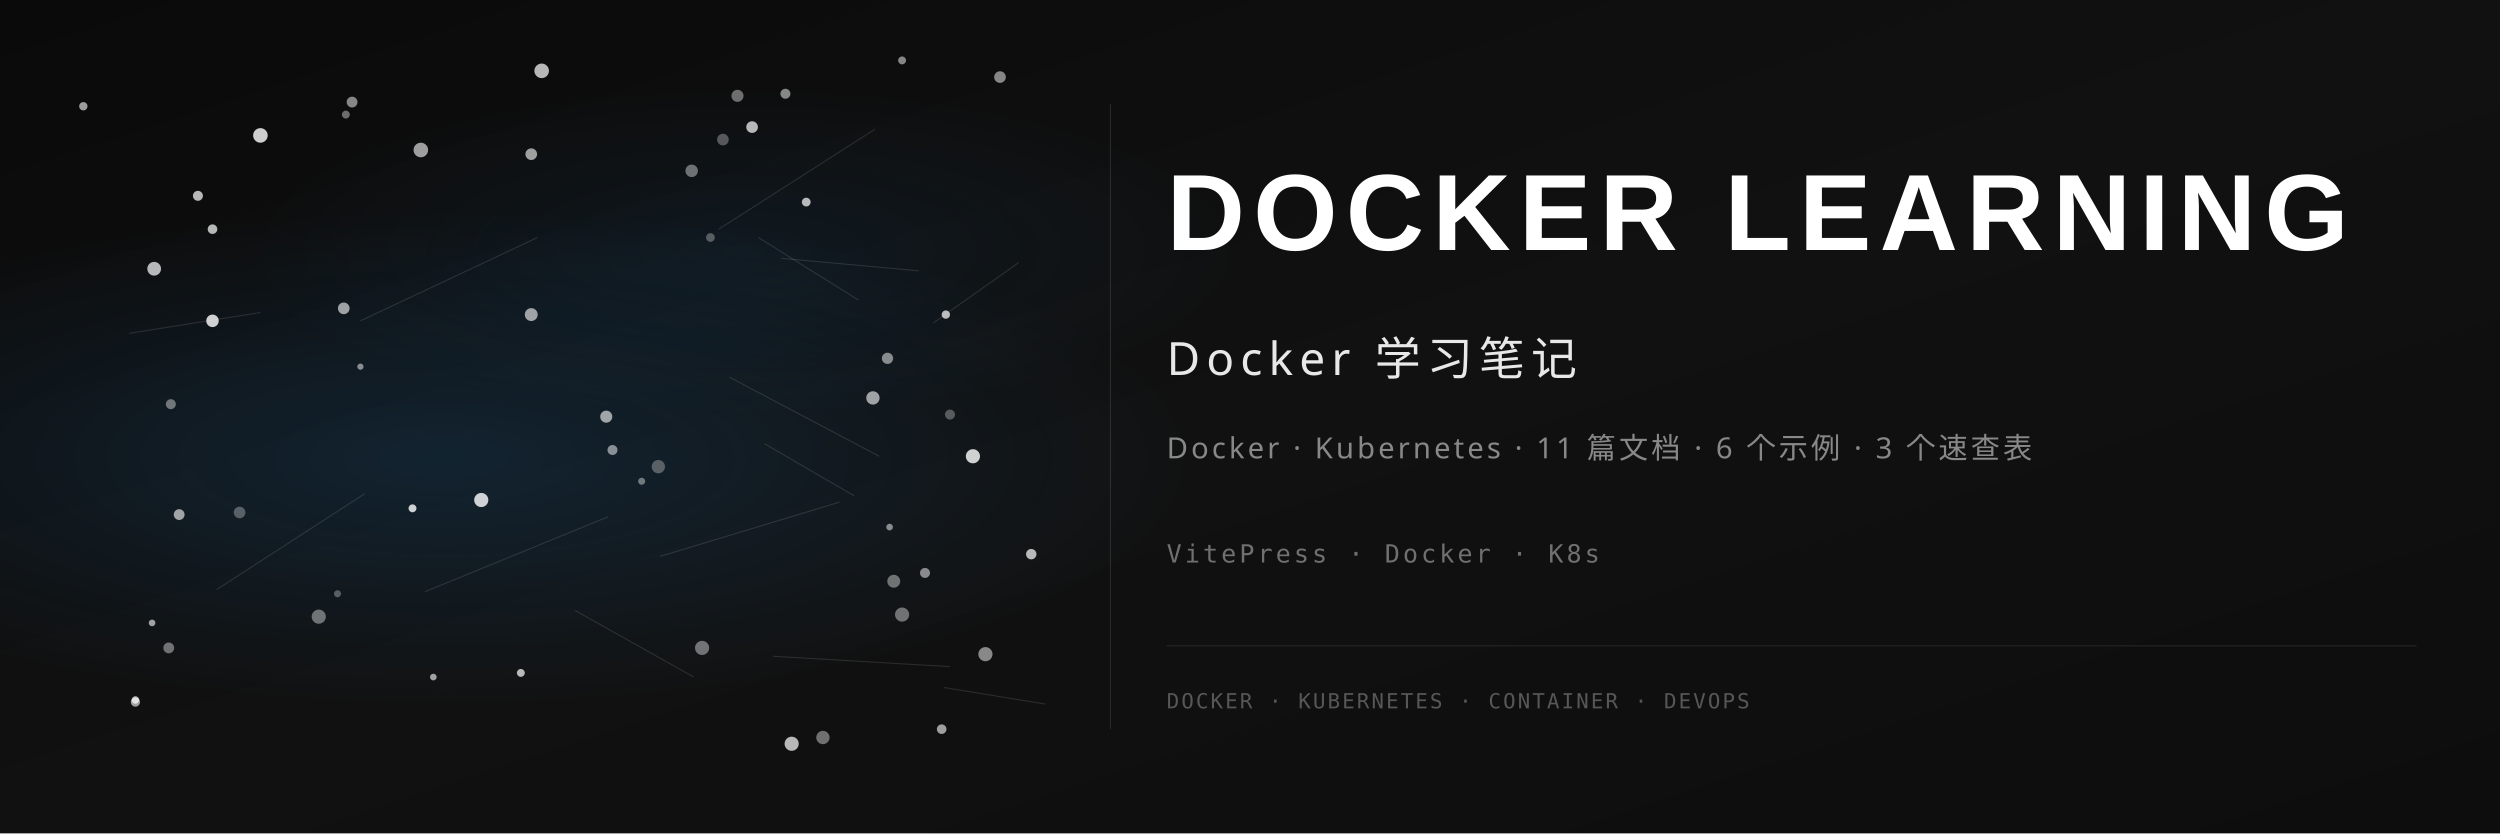
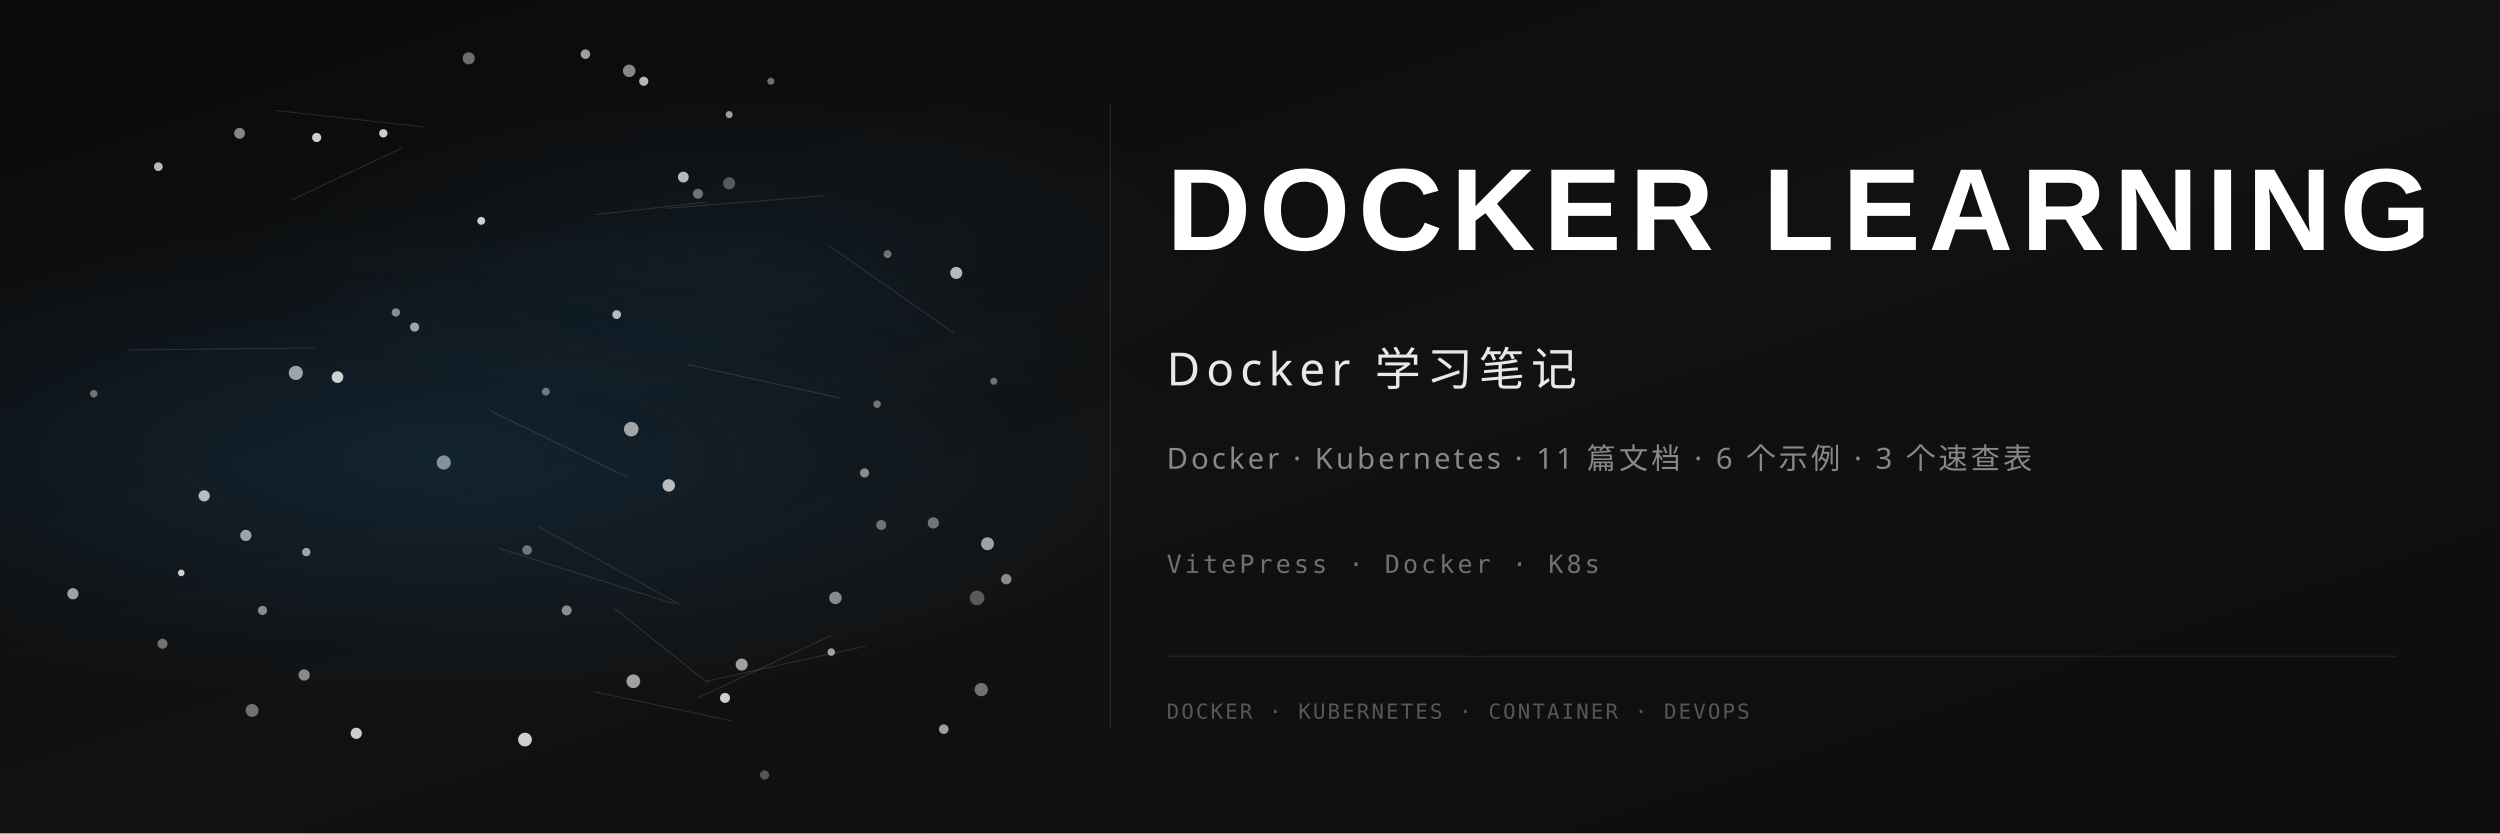
<svg xmlns="http://www.w3.org/2000/svg" viewBox="0 0 1200 400" width="1200" height="400">
  <defs>
    <linearGradient id="bg" x1="0%" y1="0%" x2="100%" y2="100%">
      <stop offset="0%" style="stop-color:#0a0a0a" />
      <stop offset="50%" style="stop-color:#111111" />
      <stop offset="100%" style="stop-color:#0d0d0d" />
    </linearGradient>
    <radialGradient id="glow1" cx="18%" cy="55%" r="30%">
      <stop offset="0%" style="stop-color:#2496ED;stop-opacity:0.15" />
      <stop offset="100%" style="stop-color:#2496ED;stop-opacity:0" />
    </radialGradient>
    <radialGradient id="glow2" cx="30%" cy="30%" r="20%">
      <stop offset="0%" style="stop-color:#2496ED;stop-opacity:0.08" />
      <stop offset="100%" style="stop-color:#2496ED;stop-opacity:0" />
    </radialGradient>
  </defs>
  <rect width="1200" height="400" fill="url(#bg)" />
  <rect width="1200" height="400" fill="url(#glow1)" />
  <rect width="1200" height="400" fill="url(#glow2)" />
-   <circle cx="65" cy="337" r="2.2" fill="white" opacity="0.6" />
-   <circle cx="250" cy="323" r="1.9" fill="white" opacity="0.7" />
-   <circle cx="480" cy="37" r="2.8" fill="white" opacity="0.5" />
-   <circle cx="387" cy="97" r="2.1" fill="white" opacity="0.7" />
-   <circle cx="74" cy="129" r="3.3" fill="white" opacity="0.7" />
-   <circle cx="337" cy="311" r="3.4" fill="white" opacity="0.4" />
-   <circle cx="73" cy="299" r="1.6" fill="white" opacity="0.6" />
-   <circle cx="429" cy="279" r="3.1" fill="white" opacity="0.4" />
-   <circle cx="456" cy="199" r="2.4" fill="white" opacity="0.3" />
-   <circle cx="467" cy="219" r="3.4" fill="white" opacity="0.8" />
-   <circle cx="361" cy="61" r="2.8" fill="white" opacity="0.7" />
-   <circle cx="95" cy="94" r="2.4" fill="white" opacity="0.7" />
-   <circle cx="102" cy="110" r="2.3" fill="white" opacity="0.7" />
-   <circle cx="395" cy="354" r="3.2" fill="white" opacity="0.4" />
-   <circle cx="347" cy="67" r="2.8" fill="white" opacity="0.3" />
-   <circle cx="433" cy="295" r="3.4" fill="white" opacity="0.4" />
-   <circle cx="380" cy="357" r="3.4" fill="white" opacity="0.7" />
-   <circle cx="153" cy="296" r="3.4" fill="white" opacity="0.4" />
-   <circle cx="308" cy="231" r="1.7" fill="white" opacity="0.4" />
-   <circle cx="166" cy="55" r="1.9" fill="white" opacity="0.4" />
-   <circle cx="162" cy="285" r="1.7" fill="white" opacity="0.3" />
-   <circle cx="454" cy="151" r="2.0" fill="white" opacity="0.7" />
-   <circle cx="65" cy="336" r="1.8" fill="white" opacity="0.7" />
-   <circle cx="255" cy="151" r="3.1" fill="white" opacity="0.6" />
-   <circle cx="316" cy="224" r="3.2" fill="white" opacity="0.3" />
-   <circle cx="341" cy="114" r="2.1" fill="white" opacity="0.3" />
-   <circle cx="40" cy="51" r="2.0" fill="white" opacity="0.6" />
-   <circle cx="125" cy="65" r="3.5" fill="white" opacity="0.8" />
-   <circle cx="426" cy="172" r="2.7" fill="white" opacity="0.5" />
-   <circle cx="165" cy="148" r="2.8" fill="white" opacity="0.6" />
-   <circle cx="255" cy="74" r="2.8" fill="white" opacity="0.6" />
-   <circle cx="354" cy="46" r="2.9" fill="white" opacity="0.4" />
-   <circle cx="473" cy="314" r="3.4" fill="white" opacity="0.5" />
-   <circle cx="452" cy="350" r="2.3" fill="white" opacity="0.6" />
-   <circle cx="260" cy="34" r="3.5" fill="white" opacity="0.7" />
-   <circle cx="377" cy="45" r="2.4" fill="white" opacity="0.5" />
-   <circle cx="291" cy="200" r="2.9" fill="white" opacity="0.6" />
-   <circle cx="444" cy="275" r="2.4" fill="white" opacity="0.5" />
-   <circle cx="231" cy="240" r="3.4" fill="white" opacity="0.8" />
-   <circle cx="202" cy="72" r="3.5" fill="white" opacity="0.6" />
-   <circle cx="102" cy="154" r="3.0" fill="white" opacity="0.8" />
-   <circle cx="294" cy="216" r="2.4" fill="white" opacity="0.5" />
-   <circle cx="173" cy="176" r="1.5" fill="white" opacity="0.5" />
-   <circle cx="82" cy="194" r="2.4" fill="white" opacity="0.4" />
-   <circle cx="419" cy="191" r="3.2" fill="white" opacity="0.6" />
-   <circle cx="115" cy="246" r="2.8" fill="white" opacity="0.3" />
-   <circle cx="427" cy="253" r="1.6" fill="white" opacity="0.5" />
-   <circle cx="495" cy="266" r="2.5" fill="white" opacity="0.7" />
-   <circle cx="433" cy="29" r="1.9" fill="white" opacity="0.5" />
-   <circle cx="208" cy="325" r="1.6" fill="white" opacity="0.6" />
-   <circle cx="198" cy="244" r="1.9" fill="white" opacity="0.8" />
-   <circle cx="81" cy="311" r="2.6" fill="white" opacity="0.4" />
-   <circle cx="86" cy="247" r="2.6" fill="white" opacity="0.6" />
-   <circle cx="332" cy="82" r="3.0" fill="white" opacity="0.4" />
-   <circle cx="169" cy="49" r="2.6" fill="white" opacity="0.5" />
-   <line x1="204" y1="284" x2="292" y2="248" stroke="white" stroke-width="0.5" opacity="0.12" />
-   <line x1="276" y1="293" x2="333" y2="325" stroke="white" stroke-width="0.5" opacity="0.12" />
-   <line x1="371" y1="315" x2="456" y2="320" stroke="white" stroke-width="0.5" opacity="0.12" />
-   <line x1="350" y1="181" x2="422" y2="219" stroke="white" stroke-width="0.5" opacity="0.12" />
-   <line x1="317" y1="267" x2="403" y2="241" stroke="white" stroke-width="0.5" opacity="0.12" />
-   <line x1="367" y1="213" x2="410" y2="238" stroke="white" stroke-width="0.5" opacity="0.12" />
-   <line x1="104" y1="283" x2="175" y2="237" stroke="white" stroke-width="0.5" opacity="0.12" />
-   <line x1="375" y1="124" x2="441" y2="130" stroke="white" stroke-width="0.5" opacity="0.12" />
-   <line x1="173" y1="154" x2="258" y2="114" stroke="white" stroke-width="0.5" opacity="0.12" />
-   <line x1="62" y1="160" x2="125" y2="150" stroke="white" stroke-width="0.5" opacity="0.12" />
-   <line x1="345" y1="110" x2="420" y2="62" stroke="white" stroke-width="0.5" opacity="0.12" />
-   <line x1="453" y1="330" x2="502" y2="338" stroke="white" stroke-width="0.5" opacity="0.12" />
-   <line x1="448" y1="155" x2="489" y2="126" stroke="white" stroke-width="0.5" opacity="0.12" />
-   <line x1="364" y1="114" x2="412" y2="144" stroke="white" stroke-width="0.5" opacity="0.12" />
+   <circle cx="370" cy="39" r="1.7" fill="white" opacity="0.4" />
+   <circle cx="474" cy="261" r="3.1" fill="white" opacity="0.6" />
+   <circle cx="471" cy="331" r="3.2" fill="white" opacity="0.4" />
+   <circle cx="35" cy="285" r="2.7" fill="white" opacity="0.6" />
+   <circle cx="469" cy="287" r="3.5" fill="white" opacity="0.3" />
+   <circle cx="423" cy="252" r="2.4" fill="white" opacity="0.4" />
+   <circle cx="321" cy="233" r="3.0" fill="white" opacity="0.7" />
+   <circle cx="231" cy="106" r="1.9" fill="white" opacity="0.8" />
+   <circle cx="171" cy="352" r="2.7" fill="white" opacity="0.8" />
+   <circle cx="401" cy="287" r="3.0" fill="white" opacity="0.5" />
+   <circle cx="421" cy="194" r="1.8" fill="white" opacity="0.4" />
+   <circle cx="296" cy="151" r="2.1" fill="white" opacity="0.7" />
+   <circle cx="483" cy="278" r="2.5" fill="white" opacity="0.5" />
+   <circle cx="98" cy="238" r="2.7" fill="white" opacity="0.7" />
+   <circle cx="252" cy="355" r="3.3" fill="white" opacity="0.8" />
+   <circle cx="348" cy="335" r="2.4" fill="white" opacity="0.8" />
+   <circle cx="459" cy="131" r="2.9" fill="white" opacity="0.7" />
+   <circle cx="146" cy="324" r="2.7" fill="white" opacity="0.5" />
+   <circle cx="262" cy="188" r="1.9" fill="white" opacity="0.4" />
+   <circle cx="309" cy="39" r="2.2" fill="white" opacity="0.7" />
+   <circle cx="477" cy="183" r="1.7" fill="white" opacity="0.4" />
+   <circle cx="399" cy="313" r="1.8" fill="white" opacity="0.6" />
+   <circle cx="453" cy="350" r="2.3" fill="white" opacity="0.6" />
+   <circle cx="87" cy="275" r="1.6" fill="white" opacity="0.8" />
+   <circle cx="448" cy="251" r="2.7" fill="white" opacity="0.4" />
+   <circle cx="367" cy="372" r="2.2" fill="white" opacity="0.3" />
+   <circle cx="302" cy="34" r="3.0" fill="white" opacity="0.5" />
+   <circle cx="199" cy="157" r="2.2" fill="white" opacity="0.6" />
+   <circle cx="328" cy="85" r="2.6" fill="white" opacity="0.7" />
+   <circle cx="152" cy="66" r="2.2" fill="white" opacity="0.8" />
+   <circle cx="76" cy="80" r="2.1" fill="white" opacity="0.7" />
+   <circle cx="78" cy="309" r="2.4" fill="white" opacity="0.4" />
+   <circle cx="184" cy="64" r="2.0" fill="white" opacity="0.8" />
+   <circle cx="142" cy="179" r="3.4" fill="white" opacity="0.6" />
+   <circle cx="115" cy="64" r="2.6" fill="white" opacity="0.5" />
+   <circle cx="147" cy="265" r="2.0" fill="white" opacity="0.6" />
+   <circle cx="126" cy="293" r="2.2" fill="white" opacity="0.5" />
+   <circle cx="213" cy="222" r="3.4" fill="white" opacity="0.5" />
+   <circle cx="190" cy="150" r="2.0" fill="white" opacity="0.5" />
+   <circle cx="272" cy="293" r="2.4" fill="white" opacity="0.5" />
+   <circle cx="356" cy="319" r="2.9" fill="white" opacity="0.6" />
+   <circle cx="335" cy="93" r="2.4" fill="white" opacity="0.4" />
+   <circle cx="121" cy="341" r="3.1" fill="white" opacity="0.4" />
+   <circle cx="253" cy="264" r="2.3" fill="white" opacity="0.4" />
+   <circle cx="304" cy="327" r="3.3" fill="white" opacity="0.6" />
+   <circle cx="162" cy="181" r="2.8" fill="white" opacity="0.8" />
+   <circle cx="303" cy="206" r="3.5" fill="white" opacity="0.6" />
+   <circle cx="350" cy="88" r="2.9" fill="white" opacity="0.3" />
+   <circle cx="350" cy="55" r="1.7" fill="white" opacity="0.6" />
+   <circle cx="118" cy="257" r="2.7" fill="white" opacity="0.6" />
+   <circle cx="45" cy="189" r="1.8" fill="white" opacity="0.4" />
+   <circle cx="415" cy="227" r="2.2" fill="white" opacity="0.5" />
+   <circle cx="426" cy="122" r="1.9" fill="white" opacity="0.4" />
+   <circle cx="281" cy="26" r="2.3" fill="white" opacity="0.6" />
+   <circle cx="225" cy="28" r="2.9" fill="white" opacity="0.4" />
+   <line x1="335" y1="335" x2="399" y2="305" stroke="white" stroke-width="0.5" opacity="0.12" />
+   <line x1="330" y1="175" x2="403" y2="191" stroke="white" stroke-width="0.5" opacity="0.12" />
+   <line x1="235" y1="197" x2="301" y2="229" stroke="white" stroke-width="0.5" opacity="0.12" />
+   <line x1="62" y1="168" x2="151" y2="167" stroke="white" stroke-width="0.5" opacity="0.12" />
+   <line x1="132" y1="53" x2="204" y2="61" stroke="white" stroke-width="0.5" opacity="0.12" />
+   <line x1="295" y1="292" x2="340" y2="328" stroke="white" stroke-width="0.5" opacity="0.12" />
+   <line x1="339" y1="327" x2="416" y2="310" stroke="white" stroke-width="0.5" opacity="0.12" />
+   <line x1="239" y1="263" x2="324" y2="290" stroke="white" stroke-width="0.5" opacity="0.12" />
+   <line x1="320" y1="100" x2="395" y2="94" stroke="white" stroke-width="0.5" opacity="0.12" />
+   <line x1="259" y1="253" x2="326" y2="290" stroke="white" stroke-width="0.5" opacity="0.12" />
+   <line x1="398" y1="118" x2="458" y2="160" stroke="white" stroke-width="0.5" opacity="0.12" />
+   <line x1="285" y1="332" x2="351" y2="346" stroke="white" stroke-width="0.5" opacity="0.12" />
+   <line x1="140" y1="96" x2="193" y2="71" stroke="white" stroke-width="0.5" opacity="0.12" />
+   <line x1="286" y1="103" x2="339" y2="97" stroke="white" stroke-width="0.5" opacity="0.12" />
  <line x1="533" y1="50" x2="533" y2="350" stroke="white" stroke-width="0.5" opacity="0.12" />
-   <text x="560" y="120" font-family="'SF Pro Display','Helvetica Neue',Arial,sans-serif" font-size="52" font-weight="800" fill="white" letter-spacing="4">DOCKER LEARNING</text>
-   <text x="560" y="180" font-family="'Noto Sans SC','PingFang SC','Microsoft YaHei',sans-serif" font-size="22" font-weight="500" fill="white" opacity="0.9" letter-spacing="3">Docker 学习笔记</text>
-   <text x="560" y="220" font-family="'Noto Sans SC','PingFang SC','Microsoft YaHei',sans-serif" font-size="14" font-weight="300" fill="white" opacity="0.5" letter-spacing="1.5">Docker · Kubernetes · 11 篇文档 · 6 个示例 · 3 个速查表</text>
-   <text x="560" y="270" font-family="'SF Mono','Fira Code','Consolas',monospace" font-size="12" fill="white" opacity="0.4" letter-spacing="1.5">VitePress · Docker · K8s</text>
-   <line x1="560" y1="310" x2="1160" y2="310" stroke="white" stroke-width="0.5" opacity="0.1" />
-   <text x="560" y="340" font-family="'SF Mono','Fira Code','Consolas',monospace" font-size="10" fill="white" opacity="0.3" letter-spacing="1">DOCKER · KUBERNETES · CONTAINER · DEVOPS</text>
+   <text x="560" y="120" font-family="'SF Pro Display','Helvetica Neue',Arial,sans-serif" font-size="56" font-weight="800" fill="white" letter-spacing="4">DOCKER LEARNING</text>
+   <text x="560" y="185" font-family="'Noto Sans SC','PingFang SC','Microsoft YaHei',sans-serif" font-size="22" font-weight="500" fill="white" opacity="0.9" letter-spacing="3">Docker 学习笔记</text>
+   <text x="560" y="225" font-family="'Noto Sans SC','PingFang SC','Microsoft YaHei',sans-serif" font-size="14" font-weight="300" fill="white" opacity="0.5" letter-spacing="1.5">Docker · Kubernetes · 11 篇文档 · 6 个示例 · 3 个速查表</text>
+   <text x="560" y="275" font-family="'SF Mono','Fira Code','Consolas',monospace" font-size="12" fill="white" opacity="0.4" letter-spacing="1.5">VitePress · Docker · K8s</text>
+   <line x1="560" y1="315" x2="1150" y2="315" stroke="white" stroke-width="0.5" opacity="0.1" />
+   <text x="560" y="345" font-family="'SF Mono','Fira Code','Consolas',monospace" font-size="10" fill="white" opacity="0.3" letter-spacing="1">DOCKER · KUBERNETES · CONTAINER · DEVOPS</text>
</svg>
